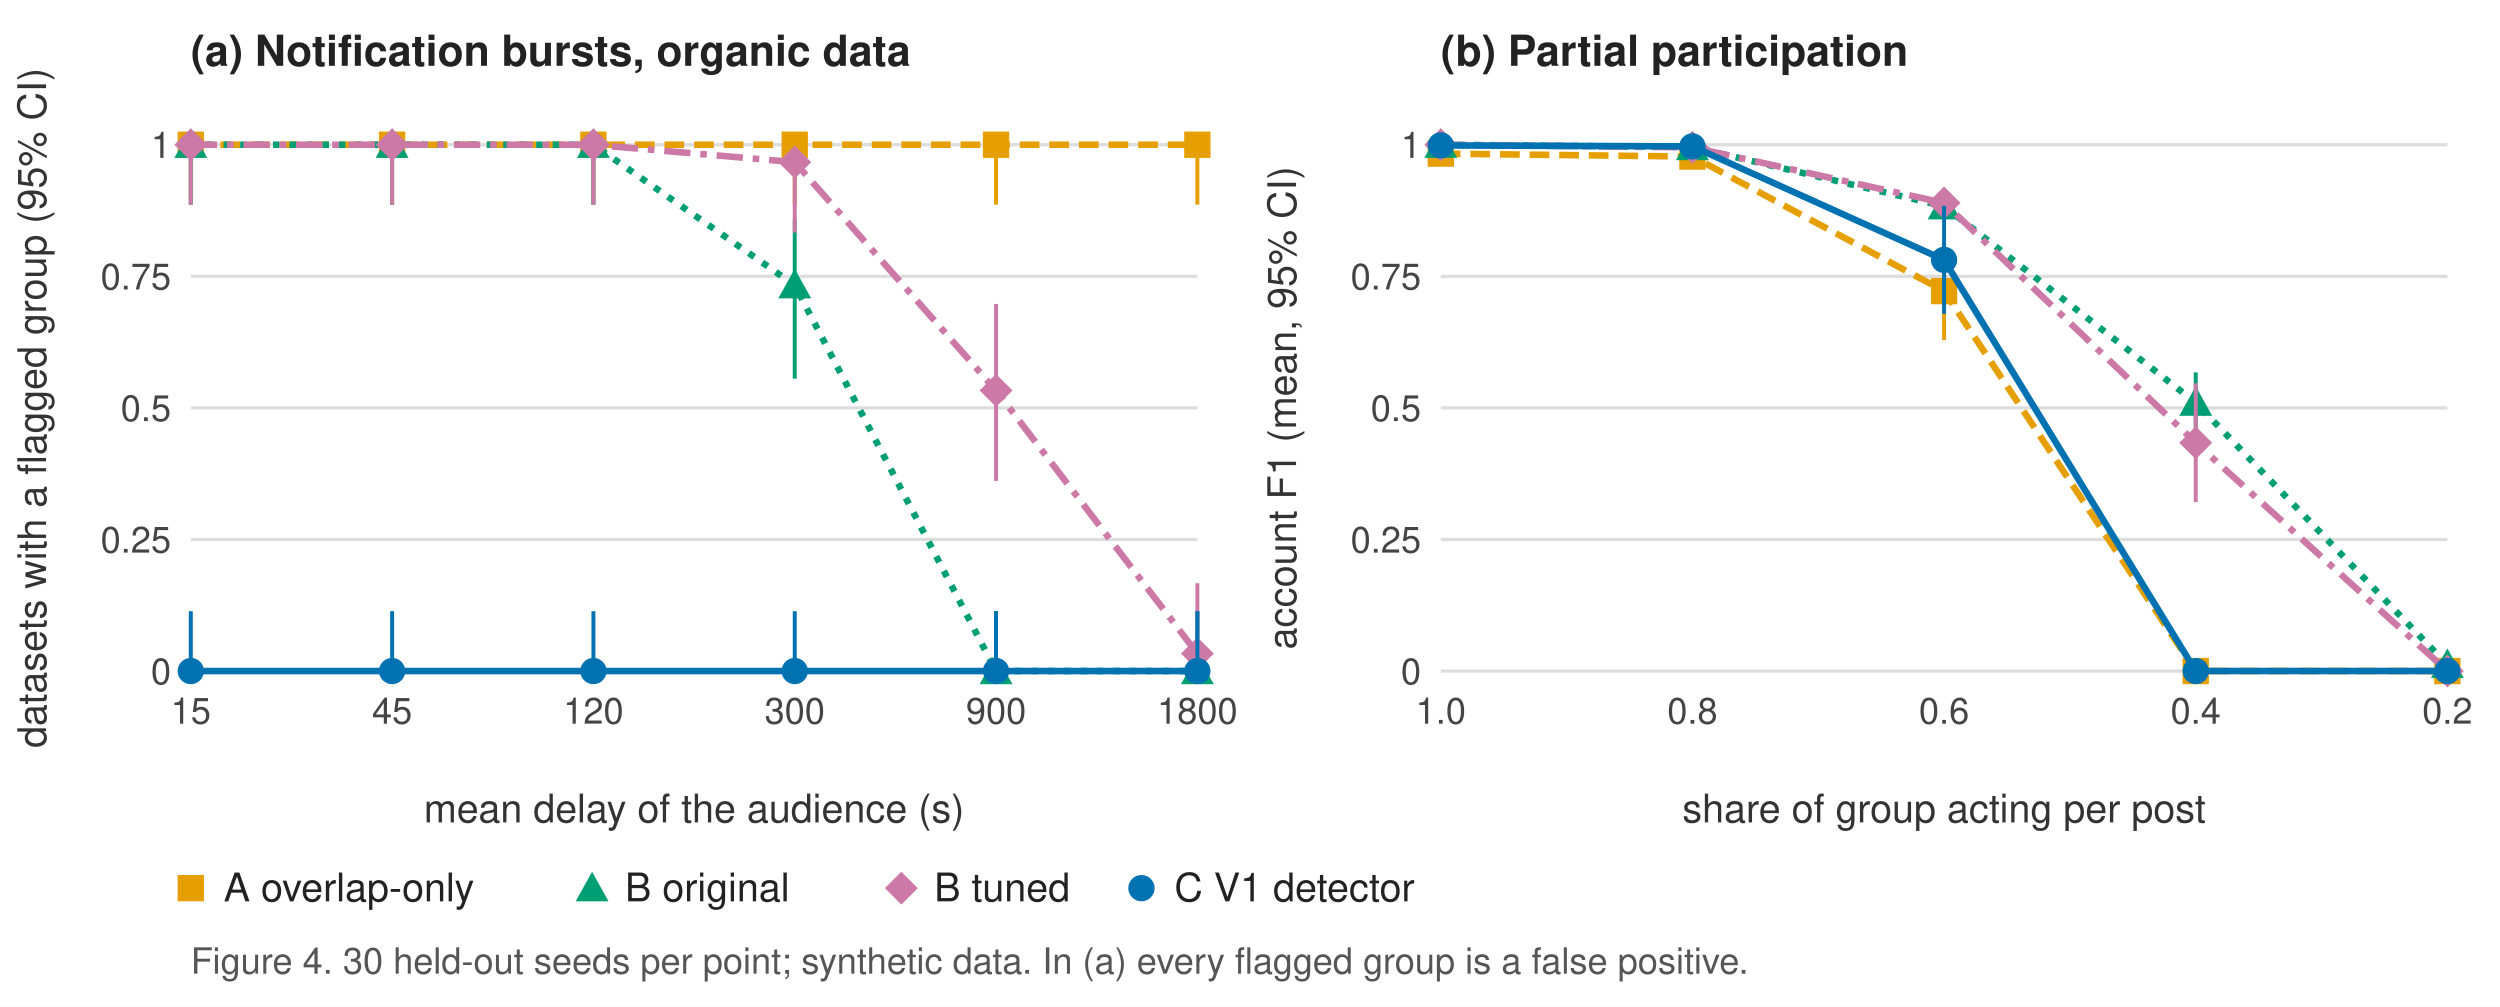
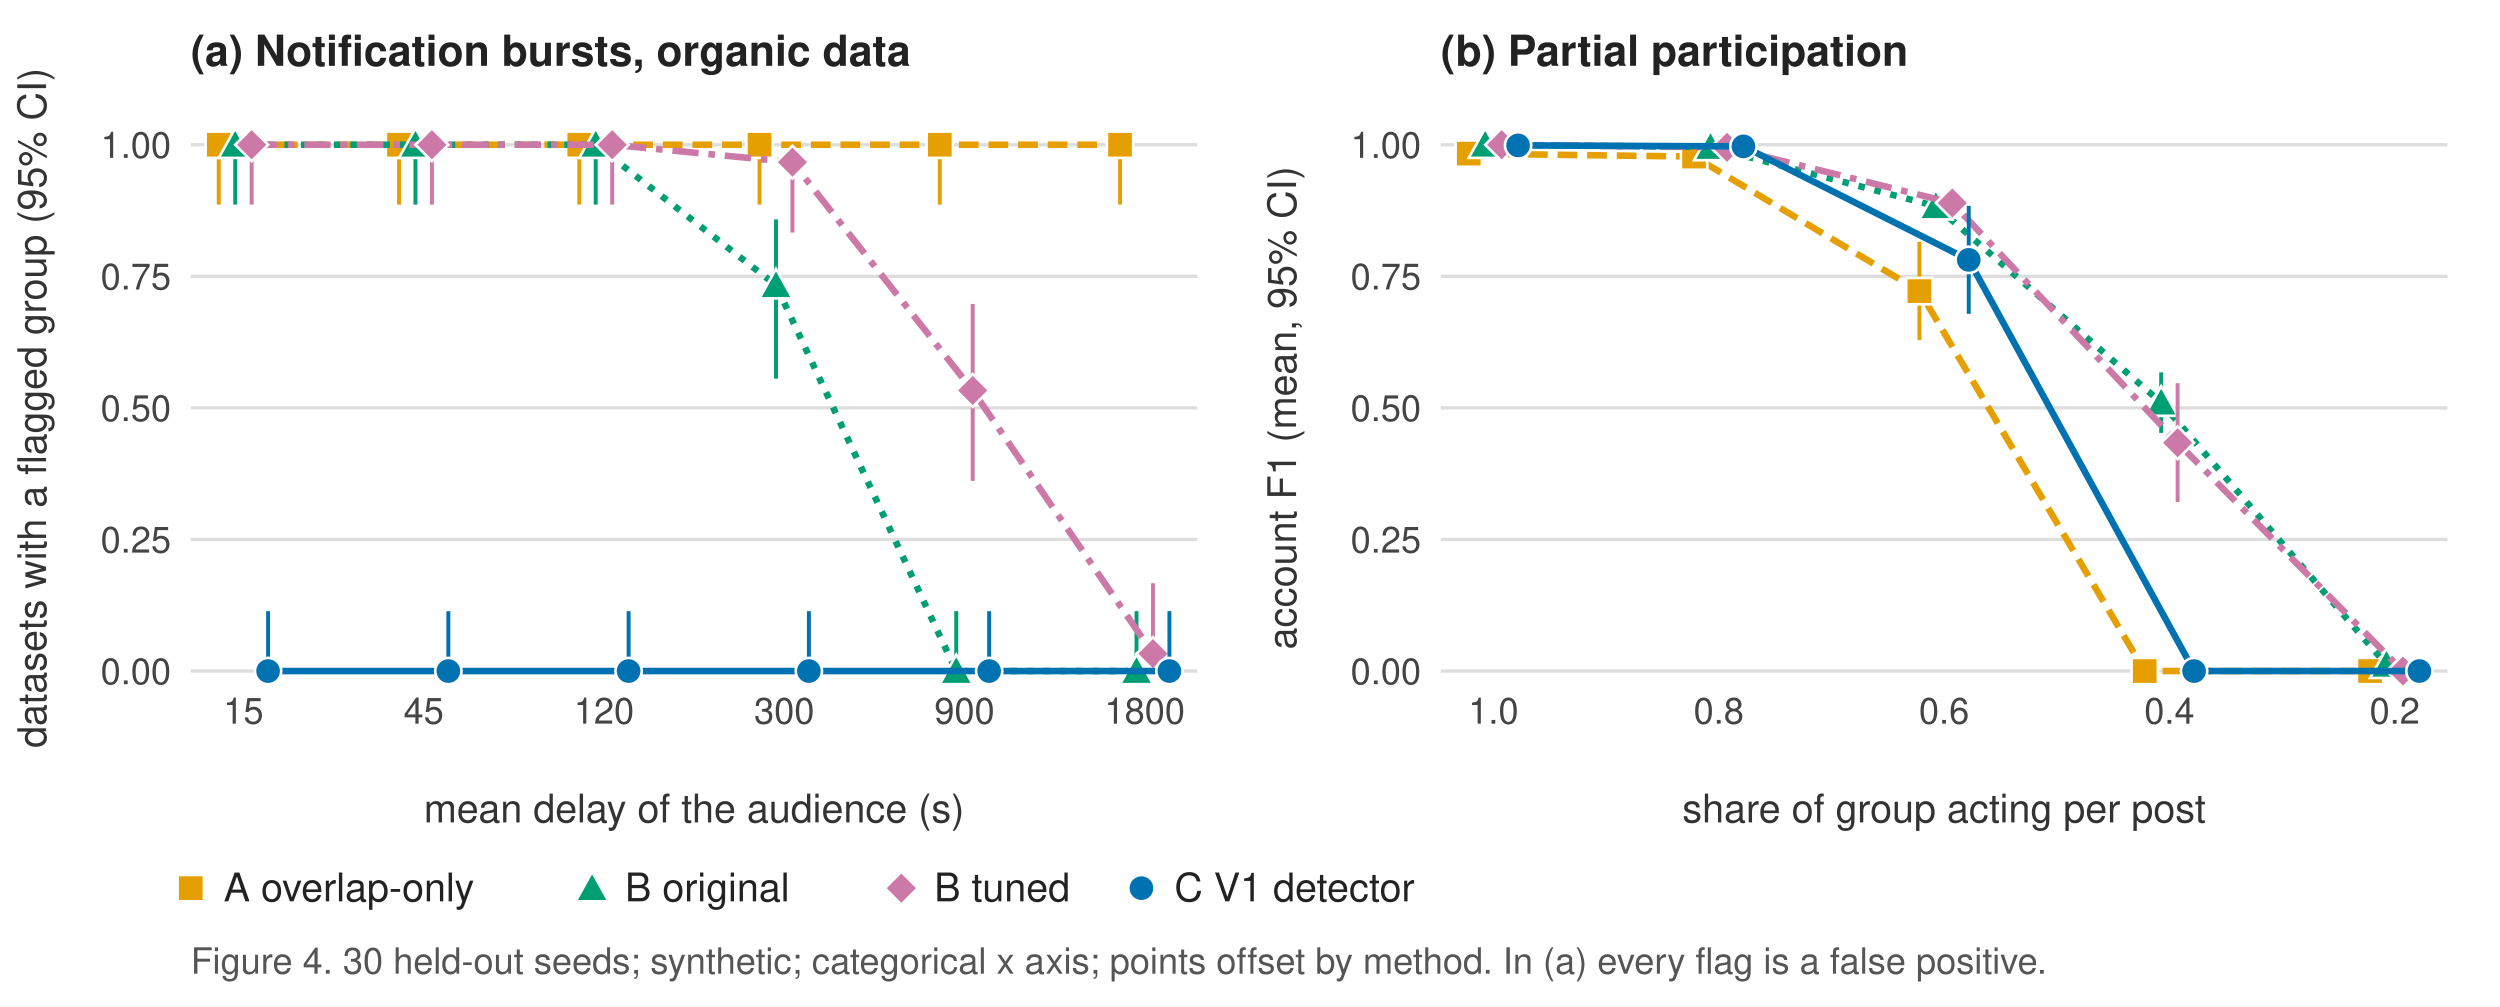
<svg xmlns="http://www.w3.org/2000/svg" viewBox="0 0 760 306" width="760" height="306" font-family="Helvetica, Arial, sans-serif">
  <style>.title{font-size:13px;font-weight:bold;fill:#222}.axis{font-size:12px;fill:#333}.tick{font-size:11px;fill:#444}.grid{stroke:#ddd;stroke-width:1}.leg{font-size:12px;fill:#222}.cap{font-size:11px;fill:#555}</style>
  <rect width="760" height="306" fill="#ffffff" />
  <text x="58" y="20" class="title">(a) Notification bursts, organic data</text>
  <line x1="58" x2="364" y1="204.0" y2="204.0" class="grid" />
-   <text x="52" y="208.0" class="tick" text-anchor="end">0</text>
+   <text x="52" y="208.0" class="tick" text-anchor="end">0.00</text>
  <line x1="58" x2="364" y1="164.0" y2="164.0" class="grid" />
  <text x="52" y="168.0" class="tick" text-anchor="end">0.25</text>
  <line x1="58" x2="364" y1="124.0" y2="124.0" class="grid" />
-   <text x="52" y="128.0" class="tick" text-anchor="end">0.5</text>
+   <text x="52" y="128.0" class="tick" text-anchor="end">0.50</text>
  <line x1="58" x2="364" y1="84.0" y2="84.0" class="grid" />
  <text x="52" y="88.0" class="tick" text-anchor="end">0.75</text>
  <line x1="58" x2="364" y1="44.0" y2="44.0" class="grid" />
-   <text x="52" y="48.0" class="tick" text-anchor="end">1</text>
-   <text x="58.0" y="220" class="tick" text-anchor="middle">15</text>
-   <text x="119.2" y="220" class="tick" text-anchor="middle">45</text>
-   <text x="180.4" y="220" class="tick" text-anchor="middle">120</text>
-   <text x="241.6" y="220" class="tick" text-anchor="middle">300</text>
-   <text x="302.8" y="220" class="tick" text-anchor="middle">900</text>
-   <text x="364.0" y="220" class="tick" text-anchor="middle">1800</text>
+   <text x="52" y="48.0" class="tick" text-anchor="end">1.00</text>
+   <text x="74.0" y="220" class="tick" text-anchor="middle">15</text>
+   <text x="128.8" y="220" class="tick" text-anchor="middle">45</text>
+   <text x="183.6" y="220" class="tick" text-anchor="middle">120</text>
+   <text x="238.4" y="220" class="tick" text-anchor="middle">300</text>
+   <text x="293.2" y="220" class="tick" text-anchor="middle">900</text>
+   <text x="348.0" y="220" class="tick" text-anchor="middle">1800</text>
  <text x="211" y="250" class="axis" text-anchor="middle">mean delay of the audience (s)</text>
  <text transform="translate(14,124) rotate(-90)" class="axis" text-anchor="middle">datasets with a flagged group (95% CI)</text>
-   <path d="M58.0,44.0 L119.2,44.0 L180.4,44.0 L241.6,44.0 L302.8,44.0 L364.0,44.0" fill="none" stroke="#E69F00" stroke-width="2" stroke-dasharray="6 3" />
-   <line x1="58.0" x2="58.0" y1="62.2" y2="44.0" stroke="#E69F00" stroke-width="1.2" />
-   <rect x="54.0" y="40.0" width="8" height="8" fill="#E69F00" />
-   <line x1="119.2" x2="119.2" y1="62.2" y2="44.0" stroke="#E69F00" stroke-width="1.2" />
-   <rect x="115.2" y="40.0" width="8" height="8" fill="#E69F00" />
-   <line x1="180.4" x2="180.4" y1="62.2" y2="44.0" stroke="#E69F00" stroke-width="1.2" />
-   <rect x="176.4" y="40.0" width="8" height="8" fill="#E69F00" />
-   <line x1="241.6" x2="241.6" y1="62.2" y2="44.0" stroke="#E69F00" stroke-width="1.2" />
-   <rect x="237.6" y="40.0" width="8" height="8" fill="#E69F00" />
-   <line x1="302.8" x2="302.8" y1="62.2" y2="44.0" stroke="#E69F00" stroke-width="1.2" />
-   <rect x="298.8" y="40.0" width="8" height="8" fill="#E69F00" />
-   <line x1="364.0" x2="364.0" y1="62.2" y2="44.0" stroke="#E69F00" stroke-width="1.2" />
-   <rect x="360.0" y="40.0" width="8" height="8" fill="#E69F00" />
-   <path d="M58.0,44.0 L119.2,44.0 L180.4,44.0 L241.6,86.7 L302.8,204.0 L364.0,204.0" fill="none" stroke="#009E73" stroke-width="2" stroke-dasharray="2 3" />
-   <line x1="58.0" x2="58.0" y1="62.2" y2="44.0" stroke="#009E73" stroke-width="1.2" />
-   <polygon points="58.0,39.0 53.0,48.0 63.0,48.0" fill="#009E73" />
-   <line x1="119.2" x2="119.2" y1="62.2" y2="44.0" stroke="#009E73" stroke-width="1.2" />
-   <polygon points="119.2,39.0 114.2,48.0 124.2,48.0" fill="#009E73" />
-   <line x1="180.4" x2="180.4" y1="62.2" y2="44.0" stroke="#009E73" stroke-width="1.2" />
-   <polygon points="180.4,39.0 175.4,48.0 185.4,48.0" fill="#009E73" />
-   <line x1="241.6" x2="241.6" y1="115.1" y2="66.7" stroke="#009E73" stroke-width="1.2" />
-   <polygon points="241.6,81.7 236.6,90.7 246.6,90.7" fill="#009E73" />
-   <line x1="302.8" x2="302.8" y1="204.0" y2="185.8" stroke="#009E73" stroke-width="1.2" />
-   <polygon points="302.8,199.0 297.8,208.0 307.8,208.0" fill="#009E73" />
-   <line x1="364.0" x2="364.0" y1="204.0" y2="185.8" stroke="#009E73" stroke-width="1.2" />
-   <polygon points="364.0,199.0 359.0,208.0 369.0,208.0" fill="#009E73" />
-   <path d="M58.0,44.0 L119.2,44.0 L180.4,44.0 L241.6,49.3 L302.8,118.7 L364.0,198.7" fill="none" stroke="#CC79A7" stroke-width="2" stroke-dasharray="8 3 2 3" />
-   <line x1="58.0" x2="58.0" y1="62.2" y2="44.0" stroke="#CC79A7" stroke-width="1.2" />
-   <polygon points="58.0,39.0 63.0,44.0 58.0,49.0 53.0,44.0" fill="#CC79A7" />
-   <line x1="119.2" x2="119.2" y1="62.2" y2="44.0" stroke="#CC79A7" stroke-width="1.2" />
-   <polygon points="119.2,39.0 124.2,44.0 119.2,49.0 114.2,44.0" fill="#CC79A7" />
-   <line x1="180.4" x2="180.4" y1="62.2" y2="44.0" stroke="#CC79A7" stroke-width="1.2" />
-   <polygon points="180.4,39.0 185.4,44.0 180.4,49.0 175.4,44.0" fill="#CC79A7" />
-   <line x1="241.6" x2="241.6" y1="70.7" y2="44.9" stroke="#CC79A7" stroke-width="1.2" />
-   <polygon points="241.6,44.3 246.6,49.3 241.6,54.3 236.6,49.3" fill="#CC79A7" />
-   <line x1="302.8" x2="302.8" y1="146.2" y2="92.4" stroke="#CC79A7" stroke-width="1.2" />
-   <polygon points="302.8,113.7 307.8,118.7 302.8,123.7 297.8,118.7" fill="#CC79A7" />
-   <line x1="364.0" x2="364.0" y1="203.1" y2="177.3" stroke="#CC79A7" stroke-width="1.2" />
-   <polygon points="364.0,193.7 369.0,198.7 364.0,203.7 359.0,198.7" fill="#CC79A7" />
-   <path d="M58.0,204.0 L119.2,204.0 L180.4,204.0 L241.6,204.0 L302.8,204.0 L364.0,204.0" fill="none" stroke="#0072B2" stroke-width="2" />
-   <line x1="58.0" x2="58.0" y1="204.0" y2="185.8" stroke="#0072B2" stroke-width="1.2" />
-   <circle cx="58.0" cy="204.0" r="4" fill="#0072B2" />
-   <line x1="119.2" x2="119.2" y1="204.0" y2="185.8" stroke="#0072B2" stroke-width="1.2" />
-   <circle cx="119.2" cy="204.0" r="4" fill="#0072B2" />
-   <line x1="180.4" x2="180.4" y1="204.0" y2="185.8" stroke="#0072B2" stroke-width="1.2" />
-   <circle cx="180.4" cy="204.0" r="4" fill="#0072B2" />
-   <line x1="241.6" x2="241.6" y1="204.0" y2="185.8" stroke="#0072B2" stroke-width="1.2" />
-   <circle cx="241.6" cy="204.0" r="4" fill="#0072B2" />
-   <line x1="302.8" x2="302.8" y1="204.0" y2="185.8" stroke="#0072B2" stroke-width="1.2" />
-   <circle cx="302.8" cy="204.0" r="4" fill="#0072B2" />
-   <line x1="364.0" x2="364.0" y1="204.0" y2="185.8" stroke="#0072B2" stroke-width="1.2" />
-   <circle cx="364.0" cy="204.0" r="4" fill="#0072B2" />
+   <path d="M66.5,44.0 L121.3,44.0 L176.1,44.0 L230.9,44.0 L285.7,44.0 L340.5,44.0" fill="none" stroke="#E69F00" stroke-width="2" stroke-dasharray="6 3" />
+   <line x1="66.5" x2="66.5" y1="62.2" y2="44.0" stroke="#E69F00" stroke-width="1.2" />
+   <rect x="62.5" y="40.0" width="8" height="8" fill="#E69F00" stroke="#ffffff" stroke-width="0.8" />
+   <line x1="121.3" x2="121.3" y1="62.2" y2="44.0" stroke="#E69F00" stroke-width="1.2" />
+   <rect x="117.3" y="40.0" width="8" height="8" fill="#E69F00" stroke="#ffffff" stroke-width="0.8" />
+   <line x1="176.1" x2="176.1" y1="62.2" y2="44.0" stroke="#E69F00" stroke-width="1.2" />
+   <rect x="172.1" y="40.0" width="8" height="8" fill="#E69F00" stroke="#ffffff" stroke-width="0.8" />
+   <line x1="230.9" x2="230.9" y1="62.2" y2="44.0" stroke="#E69F00" stroke-width="1.2" />
+   <rect x="226.9" y="40.0" width="8" height="8" fill="#E69F00" stroke="#ffffff" stroke-width="0.8" />
+   <line x1="285.7" x2="285.7" y1="62.2" y2="44.0" stroke="#E69F00" stroke-width="1.2" />
+   <rect x="281.7" y="40.0" width="8" height="8" fill="#E69F00" stroke="#ffffff" stroke-width="0.8" />
+   <line x1="340.5" x2="340.5" y1="62.2" y2="44.0" stroke="#E69F00" stroke-width="1.2" />
+   <rect x="336.5" y="40.0" width="8" height="8" fill="#E69F00" stroke="#ffffff" stroke-width="0.8" />
+   <path d="M71.5,44.0 L126.3,44.0 L181.1,44.0 L235.9,86.7 L290.7,204.0 L345.5,204.0" fill="none" stroke="#009E73" stroke-width="2" stroke-dasharray="2 3" />
+   <line x1="71.5" x2="71.5" y1="62.2" y2="44.0" stroke="#009E73" stroke-width="1.2" />
+   <polygon points="71.5,39.0 66.5,48.0 76.5,48.0" fill="#009E73" stroke="#ffffff" stroke-width="0.8" />
+   <line x1="126.3" x2="126.3" y1="62.2" y2="44.0" stroke="#009E73" stroke-width="1.2" />
+   <polygon points="126.3,39.0 121.3,48.0 131.3,48.0" fill="#009E73" stroke="#ffffff" stroke-width="0.8" />
+   <line x1="181.1" x2="181.1" y1="62.2" y2="44.0" stroke="#009E73" stroke-width="1.2" />
+   <polygon points="181.1,39.0 176.1,48.0 186.1,48.0" fill="#009E73" stroke="#ffffff" stroke-width="0.8" />
+   <line x1="235.9" x2="235.9" y1="115.1" y2="66.7" stroke="#009E73" stroke-width="1.2" />
+   <polygon points="235.9,81.7 230.9,90.7 240.9,90.7" fill="#009E73" stroke="#ffffff" stroke-width="0.8" />
+   <line x1="290.7" x2="290.7" y1="204.0" y2="185.8" stroke="#009E73" stroke-width="1.2" />
+   <polygon points="290.7,199.0 285.7,208.0 295.7,208.0" fill="#009E73" stroke="#ffffff" stroke-width="0.8" />
+   <line x1="345.5" x2="345.5" y1="204.0" y2="185.8" stroke="#009E73" stroke-width="1.2" />
+   <polygon points="345.5,199.0 340.5,208.0 350.5,208.0" fill="#009E73" stroke="#ffffff" stroke-width="0.8" />
+   <path d="M76.5,44.0 L131.3,44.0 L186.1,44.0 L240.9,49.3 L295.7,118.7 L350.5,198.7" fill="none" stroke="#CC79A7" stroke-width="2" stroke-dasharray="8 3 2 3" />
+   <line x1="76.5" x2="76.5" y1="62.2" y2="44.0" stroke="#CC79A7" stroke-width="1.2" />
+   <polygon points="76.5,39.0 81.5,44.0 76.5,49.0 71.5,44.0" fill="#CC79A7" stroke="#ffffff" stroke-width="0.8" />
+   <line x1="131.3" x2="131.3" y1="62.2" y2="44.0" stroke="#CC79A7" stroke-width="1.2" />
+   <polygon points="131.3,39.0 136.3,44.0 131.3,49.0 126.3,44.0" fill="#CC79A7" stroke="#ffffff" stroke-width="0.8" />
+   <line x1="186.1" x2="186.1" y1="62.2" y2="44.0" stroke="#CC79A7" stroke-width="1.2" />
+   <polygon points="186.1,39.0 191.1,44.0 186.1,49.0 181.1,44.0" fill="#CC79A7" stroke="#ffffff" stroke-width="0.8" />
+   <line x1="240.9" x2="240.9" y1="70.7" y2="44.9" stroke="#CC79A7" stroke-width="1.2" />
+   <polygon points="240.9,44.3 245.9,49.3 240.9,54.3 235.9,49.3" fill="#CC79A7" stroke="#ffffff" stroke-width="0.8" />
+   <line x1="295.7" x2="295.7" y1="146.2" y2="92.4" stroke="#CC79A7" stroke-width="1.2" />
+   <polygon points="295.7,113.7 300.7,118.7 295.7,123.7 290.7,118.7" fill="#CC79A7" stroke="#ffffff" stroke-width="0.8" />
+   <line x1="350.5" x2="350.5" y1="203.1" y2="177.3" stroke="#CC79A7" stroke-width="1.2" />
+   <polygon points="350.5,193.7 355.5,198.7 350.5,203.7 345.5,198.7" fill="#CC79A7" stroke="#ffffff" stroke-width="0.8" />
+   <path d="M81.5,204.0 L136.3,204.0 L191.1,204.0 L245.9,204.0 L300.7,204.0 L355.5,204.0" fill="none" stroke="#0072B2" stroke-width="2" />
+   <line x1="81.5" x2="81.5" y1="204.0" y2="185.8" stroke="#0072B2" stroke-width="1.2" />
+   <circle cx="81.5" cy="204.0" r="4" fill="#0072B2" stroke="#ffffff" stroke-width="0.8" />
+   <line x1="136.3" x2="136.3" y1="204.0" y2="185.8" stroke="#0072B2" stroke-width="1.2" />
+   <circle cx="136.3" cy="204.0" r="4" fill="#0072B2" stroke="#ffffff" stroke-width="0.8" />
+   <line x1="191.1" x2="191.1" y1="204.0" y2="185.8" stroke="#0072B2" stroke-width="1.2" />
+   <circle cx="191.1" cy="204.0" r="4" fill="#0072B2" stroke="#ffffff" stroke-width="0.8" />
+   <line x1="245.9" x2="245.9" y1="204.0" y2="185.8" stroke="#0072B2" stroke-width="1.2" />
+   <circle cx="245.9" cy="204.0" r="4" fill="#0072B2" stroke="#ffffff" stroke-width="0.8" />
+   <line x1="300.7" x2="300.7" y1="204.0" y2="185.8" stroke="#0072B2" stroke-width="1.2" />
+   <circle cx="300.7" cy="204.0" r="4" fill="#0072B2" stroke="#ffffff" stroke-width="0.8" />
+   <line x1="355.5" x2="355.5" y1="204.0" y2="185.8" stroke="#0072B2" stroke-width="1.2" />
+   <circle cx="355.5" cy="204.0" r="4" fill="#0072B2" stroke="#ffffff" stroke-width="0.8" />
  <text x="438" y="20" class="title">(b) Partial participation</text>
  <line x1="438" x2="744" y1="204.0" y2="204.0" class="grid" />
-   <text x="432" y="208.0" class="tick" text-anchor="end">0</text>
+   <text x="432" y="208.0" class="tick" text-anchor="end">0.00</text>
  <line x1="438" x2="744" y1="164.0" y2="164.0" class="grid" />
  <text x="432" y="168.0" class="tick" text-anchor="end">0.25</text>
  <line x1="438" x2="744" y1="124.0" y2="124.0" class="grid" />
-   <text x="432" y="128.0" class="tick" text-anchor="end">0.5</text>
+   <text x="432" y="128.0" class="tick" text-anchor="end">0.50</text>
  <line x1="438" x2="744" y1="84.0" y2="84.0" class="grid" />
  <text x="432" y="88.0" class="tick" text-anchor="end">0.75</text>
  <line x1="438" x2="744" y1="44.0" y2="44.0" class="grid" />
-   <text x="432" y="48.0" class="tick" text-anchor="end">1</text>
-   <text x="438.0" y="220" class="tick" text-anchor="middle">1.0</text>
-   <text x="514.5" y="220" class="tick" text-anchor="middle">0.8</text>
+   <text x="432" y="48.0" class="tick" text-anchor="end">1.00</text>
+   <text x="454.0" y="220" class="tick" text-anchor="middle">1.0</text>
+   <text x="522.5" y="220" class="tick" text-anchor="middle">0.8</text>
  <text x="591.0" y="220" class="tick" text-anchor="middle">0.6</text>
-   <text x="667.5" y="220" class="tick" text-anchor="middle">0.4</text>
-   <text x="744.0" y="220" class="tick" text-anchor="middle">0.2</text>
+   <text x="659.5" y="220" class="tick" text-anchor="middle">0.4</text>
+   <text x="728.0" y="220" class="tick" text-anchor="middle">0.2</text>
  <text x="591" y="250" class="axis" text-anchor="middle">share of group acting per post</text>
  <text transform="translate(394,124) rotate(-90)" class="axis" text-anchor="middle">account F1 (mean, 95% CI)</text>
-   <path d="M438.0,46.7 L514.5,47.6 L591.0,88.5 L667.5,204.0 L744.0,204.0" fill="none" stroke="#E69F00" stroke-width="2" stroke-dasharray="6 3" />
-   <line x1="438.0" x2="438.0" y1="47.5" y2="46.0" stroke="#E69F00" stroke-width="1.2" />
-   <rect x="434.0" y="42.7" width="8" height="8" fill="#E69F00" />
-   <line x1="514.5" x2="514.5" y1="48.5" y2="46.7" stroke="#E69F00" stroke-width="1.2" />
-   <rect x="510.5" y="43.6" width="8" height="8" fill="#E69F00" />
-   <line x1="591.0" x2="591.0" y1="103.4" y2="73.5" stroke="#E69F00" stroke-width="1.2" />
-   <rect x="587.0" y="84.5" width="8" height="8" fill="#E69F00" />
-   <line x1="667.5" x2="667.5" y1="204.0" y2="204.0" stroke="#E69F00" stroke-width="1.2" />
-   <rect x="663.5" y="200.0" width="8" height="8" fill="#E69F00" />
-   <line x1="744.0" x2="744.0" y1="204.0" y2="204.0" stroke="#E69F00" stroke-width="1.2" />
-   <rect x="740.0" y="200.0" width="8" height="8" fill="#E69F00" />
-   <path d="M438.0,44.0 L514.5,44.7 L591.0,62.7 L667.5,122.4 L744.0,202.1" fill="none" stroke="#009E73" stroke-width="2" stroke-dasharray="2 3" />
-   <line x1="438.0" x2="438.0" y1="44.0" y2="44.0" stroke="#009E73" stroke-width="1.2" />
-   <polygon points="438.0,39.0 433.0,48.0 443.0,48.0" fill="#009E73" />
-   <line x1="514.5" x2="514.5" y1="45.1" y2="44.3" stroke="#009E73" stroke-width="1.2" />
-   <polygon points="514.5,39.7 509.5,48.7 519.5,48.7" fill="#009E73" />
-   <line x1="591.0" x2="591.0" y1="65.4" y2="60.1" stroke="#009E73" stroke-width="1.2" />
-   <polygon points="591.0,57.7 586.0,66.7 596.0,66.7" fill="#009E73" />
-   <line x1="667.5" x2="667.5" y1="131.6" y2="113.2" stroke="#009E73" stroke-width="1.2" />
-   <polygon points="667.5,117.4 662.5,126.4 672.5,126.4" fill="#009E73" />
-   <line x1="744.0" x2="744.0" y1="204.0" y2="198.4" stroke="#009E73" stroke-width="1.2" />
-   <polygon points="744.0,197.1 739.0,206.1 749.0,206.1" fill="#009E73" />
-   <path d="M438.0,44.0 L514.5,44.8 L591.0,61.7 L667.5,134.6 L744.0,204.0" fill="none" stroke="#CC79A7" stroke-width="2" stroke-dasharray="8 3 2 3" />
-   <line x1="438.0" x2="438.0" y1="44.0" y2="44.0" stroke="#CC79A7" stroke-width="1.2" />
-   <polygon points="438.0,39.0 443.0,44.0 438.0,49.0 433.0,44.0" fill="#CC79A7" />
-   <line x1="514.5" x2="514.5" y1="45.2" y2="44.4" stroke="#CC79A7" stroke-width="1.2" />
-   <polygon points="514.5,39.8 519.5,44.8 514.5,49.8 509.5,44.8" fill="#CC79A7" />
-   <line x1="591.0" x2="591.0" y1="64.4" y2="59.1" stroke="#CC79A7" stroke-width="1.2" />
-   <polygon points="591.0,56.7 596.0,61.7 591.0,66.7 586.0,61.7" fill="#CC79A7" />
-   <line x1="667.5" x2="667.5" y1="152.6" y2="116.5" stroke="#CC79A7" stroke-width="1.2" />
-   <polygon points="667.5,129.6 672.5,134.6 667.5,139.6 662.5,134.6" fill="#CC79A7" />
-   <line x1="744.0" x2="744.0" y1="204.0" y2="204.0" stroke="#CC79A7" stroke-width="1.2" />
-   <polygon points="744.0,199.0 749.0,204.0 744.0,209.0 739.0,204.0" fill="#CC79A7" />
-   <path d="M438.0,44.2 L514.5,44.5 L591.0,79.0 L667.5,204.0 L744.0,204.0" fill="none" stroke="#0072B2" stroke-width="2" />
-   <line x1="438.0" x2="438.0" y1="44.4" y2="44.0" stroke="#0072B2" stroke-width="1.2" />
-   <circle cx="438.0" cy="44.2" r="4" fill="#0072B2" />
-   <line x1="514.5" x2="514.5" y1="44.9" y2="44.2" stroke="#0072B2" stroke-width="1.2" />
-   <circle cx="514.5" cy="44.5" r="4" fill="#0072B2" />
-   <line x1="591.0" x2="591.0" y1="95.4" y2="62.6" stroke="#0072B2" stroke-width="1.2" />
-   <circle cx="591.0" cy="79.0" r="4" fill="#0072B2" />
-   <line x1="667.5" x2="667.5" y1="204.0" y2="204.0" stroke="#0072B2" stroke-width="1.2" />
-   <circle cx="667.5" cy="204.0" r="4" fill="#0072B2" />
-   <line x1="744.0" x2="744.0" y1="204.0" y2="204.0" stroke="#0072B2" stroke-width="1.2" />
-   <circle cx="744.0" cy="204.0" r="4" fill="#0072B2" />
-   <rect x="54.0" y="266.0" width="8" height="8" fill="#E69F00" />
+   <path d="M446.5,46.7 L515.0,47.6 L583.5,88.5 L652.0,204.0 L720.5,204.0" fill="none" stroke="#E69F00" stroke-width="2" stroke-dasharray="6 3" />
+   <line x1="446.5" x2="446.5" y1="47.5" y2="46.0" stroke="#E69F00" stroke-width="1.2" />
+   <rect x="442.5" y="42.7" width="8" height="8" fill="#E69F00" stroke="#ffffff" stroke-width="0.8" />
+   <line x1="515.0" x2="515.0" y1="48.5" y2="46.7" stroke="#E69F00" stroke-width="1.2" />
+   <rect x="511.0" y="43.6" width="8" height="8" fill="#E69F00" stroke="#ffffff" stroke-width="0.8" />
+   <line x1="583.5" x2="583.5" y1="103.4" y2="73.5" stroke="#E69F00" stroke-width="1.2" />
+   <rect x="579.5" y="84.5" width="8" height="8" fill="#E69F00" stroke="#ffffff" stroke-width="0.8" />
+   <line x1="652.0" x2="652.0" y1="204.0" y2="204.0" stroke="#E69F00" stroke-width="1.2" />
+   <rect x="648.0" y="200.0" width="8" height="8" fill="#E69F00" stroke="#ffffff" stroke-width="0.8" />
+   <line x1="720.5" x2="720.5" y1="204.0" y2="204.0" stroke="#E69F00" stroke-width="1.2" />
+   <rect x="716.5" y="200.0" width="8" height="8" fill="#E69F00" stroke="#ffffff" stroke-width="0.8" />
+   <path d="M451.5,44.0 L520.0,44.7 L588.5,62.7 L657.0,122.4 L725.5,202.1" fill="none" stroke="#009E73" stroke-width="2" stroke-dasharray="2 3" />
+   <line x1="451.5" x2="451.5" y1="44.0" y2="44.0" stroke="#009E73" stroke-width="1.2" />
+   <polygon points="451.5,39.0 446.5,48.0 456.5,48.0" fill="#009E73" stroke="#ffffff" stroke-width="0.8" />
+   <line x1="520.0" x2="520.0" y1="45.1" y2="44.3" stroke="#009E73" stroke-width="1.2" />
+   <polygon points="520.0,39.7 515.0,48.7 525.0,48.7" fill="#009E73" stroke="#ffffff" stroke-width="0.8" />
+   <line x1="588.5" x2="588.5" y1="65.4" y2="60.1" stroke="#009E73" stroke-width="1.2" />
+   <polygon points="588.5,57.7 583.5,66.7 593.5,66.7" fill="#009E73" stroke="#ffffff" stroke-width="0.8" />
+   <line x1="657.0" x2="657.0" y1="131.6" y2="113.2" stroke="#009E73" stroke-width="1.2" />
+   <polygon points="657.0,117.4 652.0,126.4 662.0,126.4" fill="#009E73" stroke="#ffffff" stroke-width="0.8" />
+   <line x1="725.5" x2="725.5" y1="204.0" y2="198.4" stroke="#009E73" stroke-width="1.2" />
+   <polygon points="725.5,197.1 720.5,206.1 730.5,206.1" fill="#009E73" stroke="#ffffff" stroke-width="0.8" />
+   <path d="M456.5,44.0 L525.0,44.8 L593.5,61.7 L662.0,134.6 L730.5,204.0" fill="none" stroke="#CC79A7" stroke-width="2" stroke-dasharray="8 3 2 3" />
+   <line x1="456.5" x2="456.5" y1="44.0" y2="44.0" stroke="#CC79A7" stroke-width="1.2" />
+   <polygon points="456.5,39.0 461.5,44.0 456.5,49.0 451.5,44.0" fill="#CC79A7" stroke="#ffffff" stroke-width="0.8" />
+   <line x1="525.0" x2="525.0" y1="45.2" y2="44.4" stroke="#CC79A7" stroke-width="1.2" />
+   <polygon points="525.0,39.8 530.0,44.8 525.0,49.8 520.0,44.8" fill="#CC79A7" stroke="#ffffff" stroke-width="0.8" />
+   <line x1="593.5" x2="593.5" y1="64.4" y2="59.1" stroke="#CC79A7" stroke-width="1.2" />
+   <polygon points="593.5,56.7 598.5,61.7 593.5,66.7 588.5,61.7" fill="#CC79A7" stroke="#ffffff" stroke-width="0.8" />
+   <line x1="662.0" x2="662.0" y1="152.6" y2="116.5" stroke="#CC79A7" stroke-width="1.2" />
+   <polygon points="662.0,129.6 667.0,134.6 662.0,139.6 657.0,134.6" fill="#CC79A7" stroke="#ffffff" stroke-width="0.8" />
+   <line x1="730.5" x2="730.5" y1="204.0" y2="204.0" stroke="#CC79A7" stroke-width="1.2" />
+   <polygon points="730.5,199.0 735.5,204.0 730.5,209.0 725.5,204.0" fill="#CC79A7" stroke="#ffffff" stroke-width="0.8" />
+   <path d="M461.5,44.2 L530.0,44.5 L598.5,79.0 L667.0,204.0 L735.5,204.0" fill="none" stroke="#0072B2" stroke-width="2" />
+   <line x1="461.5" x2="461.5" y1="44.4" y2="44.0" stroke="#0072B2" stroke-width="1.2" />
+   <circle cx="461.5" cy="44.2" r="4" fill="#0072B2" stroke="#ffffff" stroke-width="0.8" />
+   <line x1="530.0" x2="530.0" y1="44.9" y2="44.2" stroke="#0072B2" stroke-width="1.2" />
+   <circle cx="530.0" cy="44.5" r="4" fill="#0072B2" stroke="#ffffff" stroke-width="0.8" />
+   <line x1="598.5" x2="598.5" y1="95.4" y2="62.6" stroke="#0072B2" stroke-width="1.2" />
+   <circle cx="598.5" cy="79.0" r="4" fill="#0072B2" stroke="#ffffff" stroke-width="0.8" />
+   <line x1="667.0" x2="667.0" y1="204.0" y2="204.0" stroke="#0072B2" stroke-width="1.2" />
+   <circle cx="667.0" cy="204.0" r="4" fill="#0072B2" stroke="#ffffff" stroke-width="0.8" />
+   <line x1="735.5" x2="735.5" y1="204.0" y2="204.0" stroke="#0072B2" stroke-width="1.2" />
+   <circle cx="735.5" cy="204.0" r="4" fill="#0072B2" stroke="#ffffff" stroke-width="0.8" />
+   <rect x="54.0" y="266.0" width="8" height="8" fill="#E69F00" stroke="#ffffff" stroke-width="0.8" />
  <text x="68" y="274" class="leg">A overlap-only</text>
-   <polygon points="180.0,265.0 175.0,274.0 185.0,274.0" fill="#009E73" />
+   <polygon points="180.0,265.0 175.0,274.0 185.0,274.0" fill="#009E73" stroke="#ffffff" stroke-width="0.8" />
  <text x="190" y="274" class="leg">B original</text>
-   <polygon points="274.0,265.0 279.0,270.0 274.0,275.0 269.0,270.0" fill="#CC79A7" />
+   <polygon points="274.0,265.0 279.0,270.0 274.0,275.0 269.0,270.0" fill="#CC79A7" stroke="#ffffff" stroke-width="0.8" />
  <text x="284" y="274" class="leg">B tuned</text>
-   <circle cx="347.0" cy="270.0" r="4" fill="#0072B2" />
+   <circle cx="347.0" cy="270.0" r="4" fill="#0072B2" stroke="#ffffff" stroke-width="0.8" />
  <text x="357" y="274" class="leg">C V1 detector</text>
-   <text x="58" y="296" class="cap">Figure 4. 30 held-out seeds per point; synthetic data. In (a) every flagged group is a false positive.</text>
+   <text x="58" y="296" class="cap">Figure 4. 30 held-out seeds; synthetic; categorical x axis; points offset by method. In (a) every flag is a false positive.</text>
</svg>
